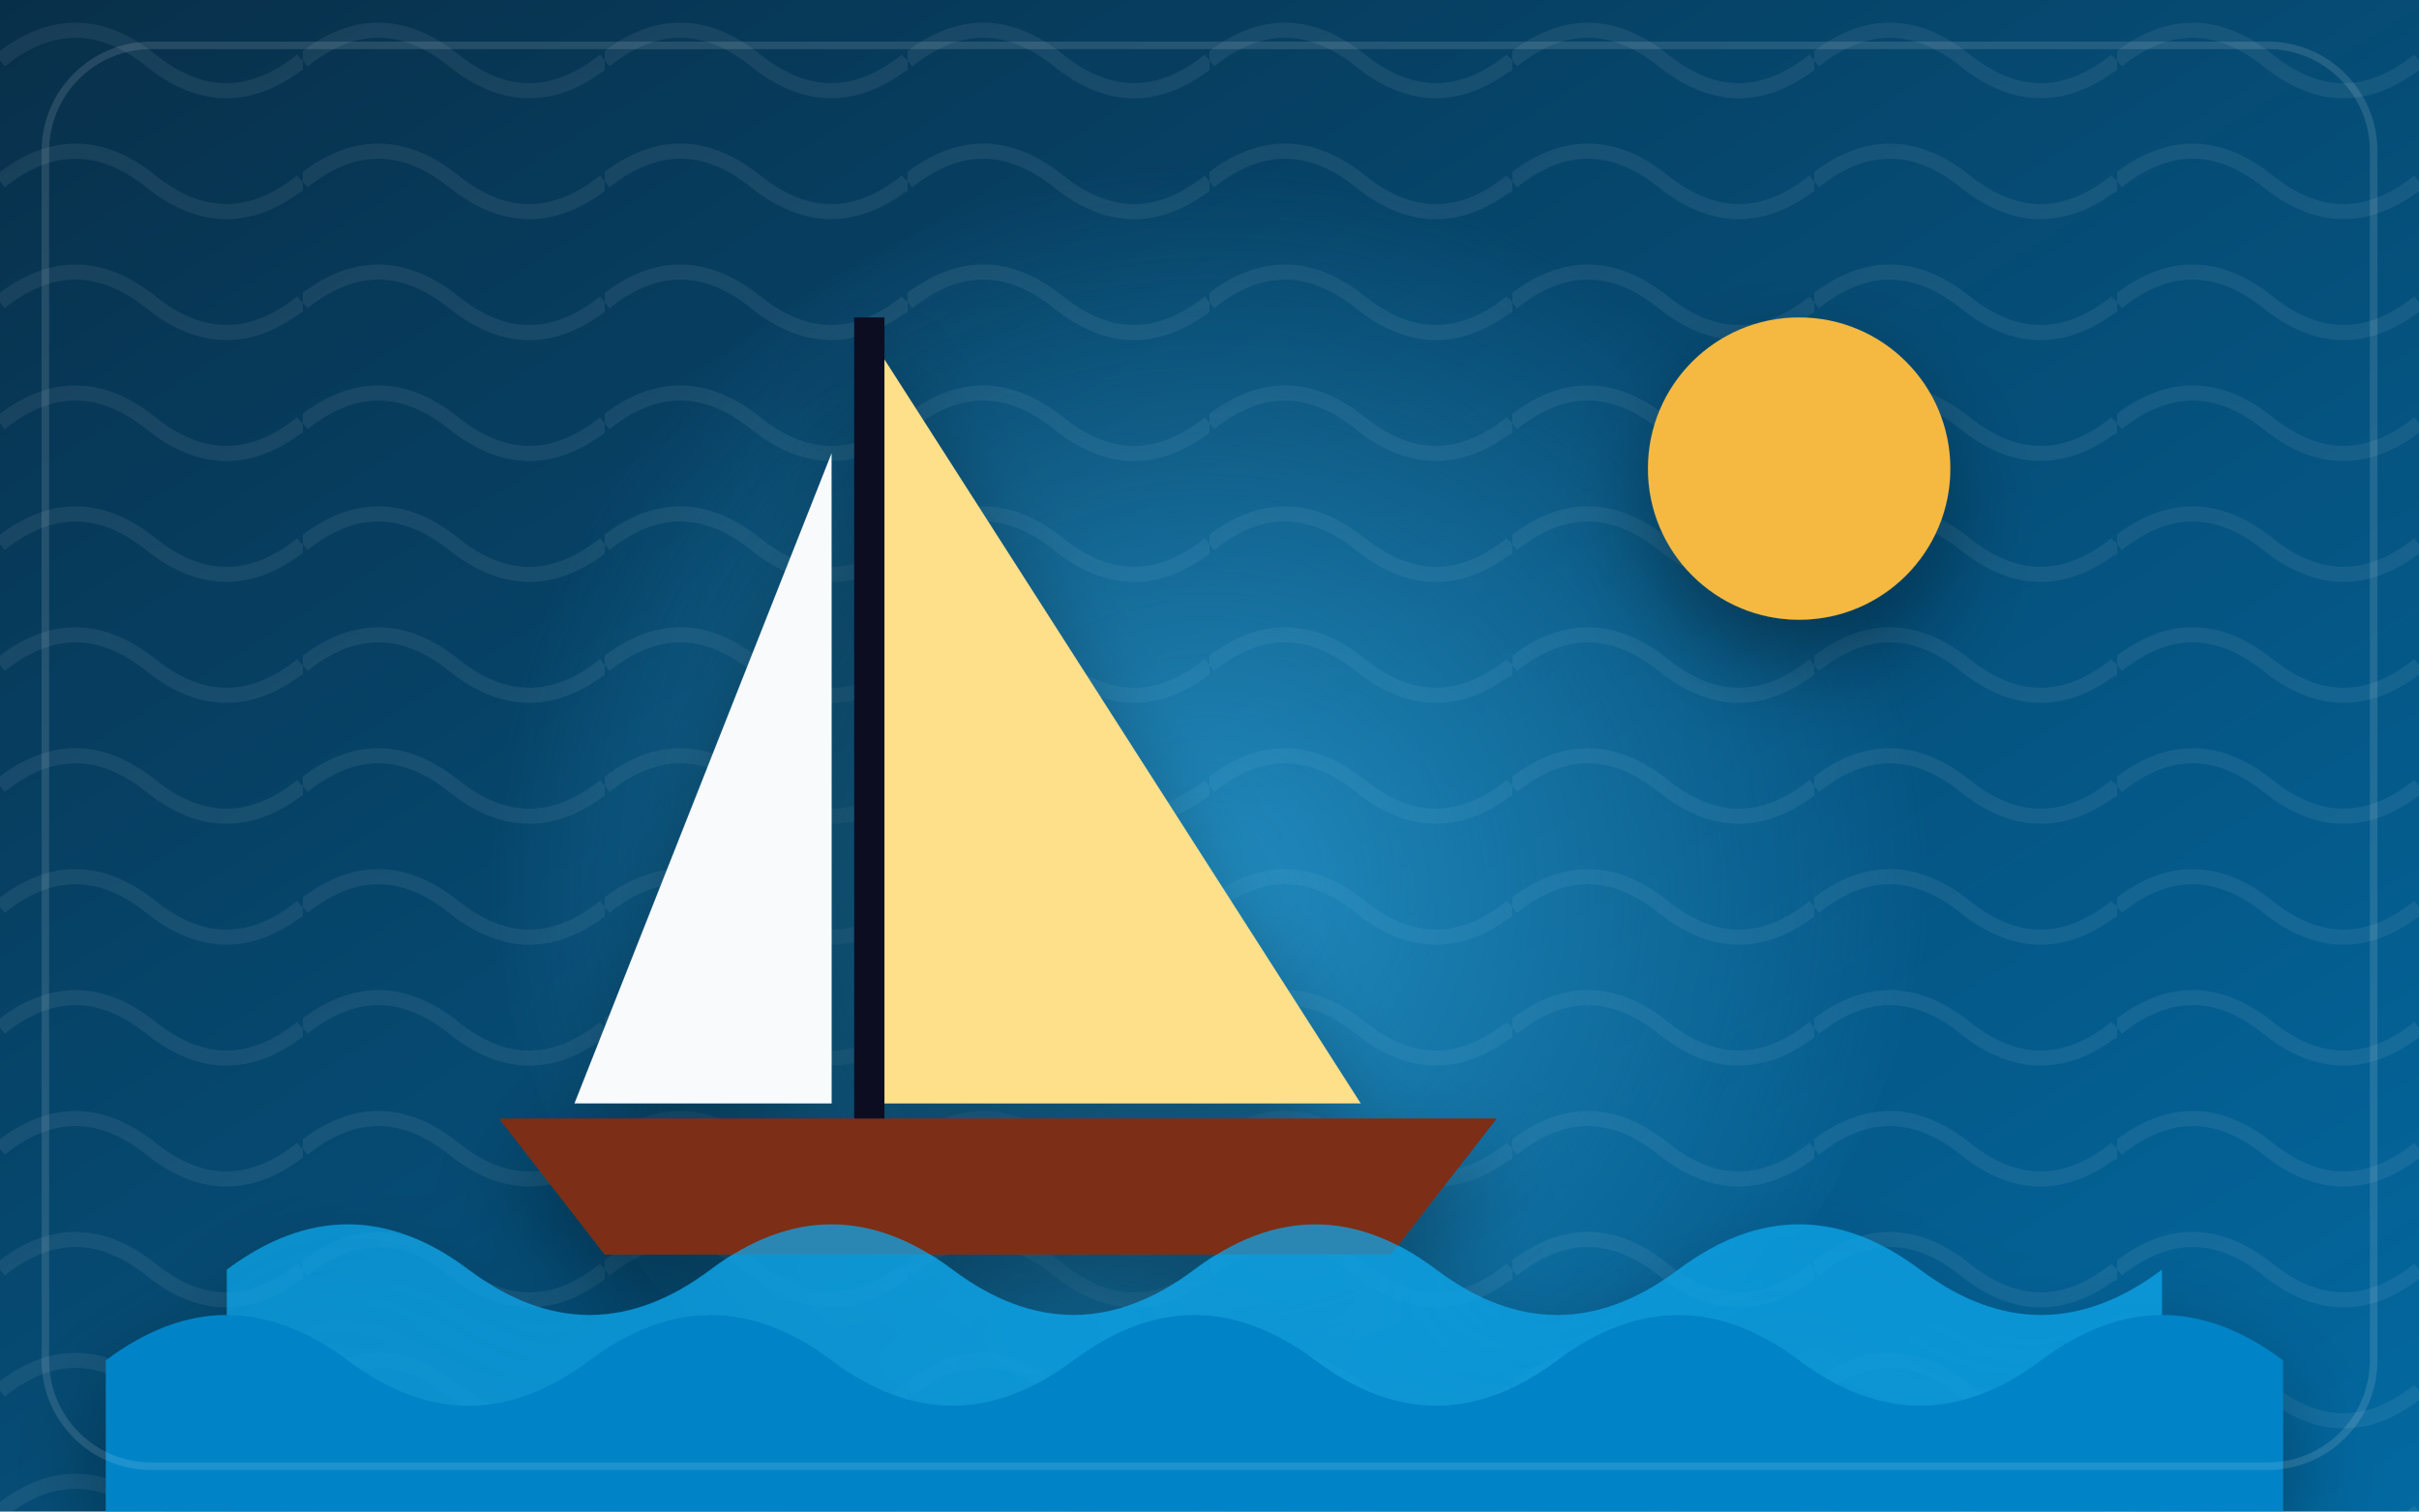
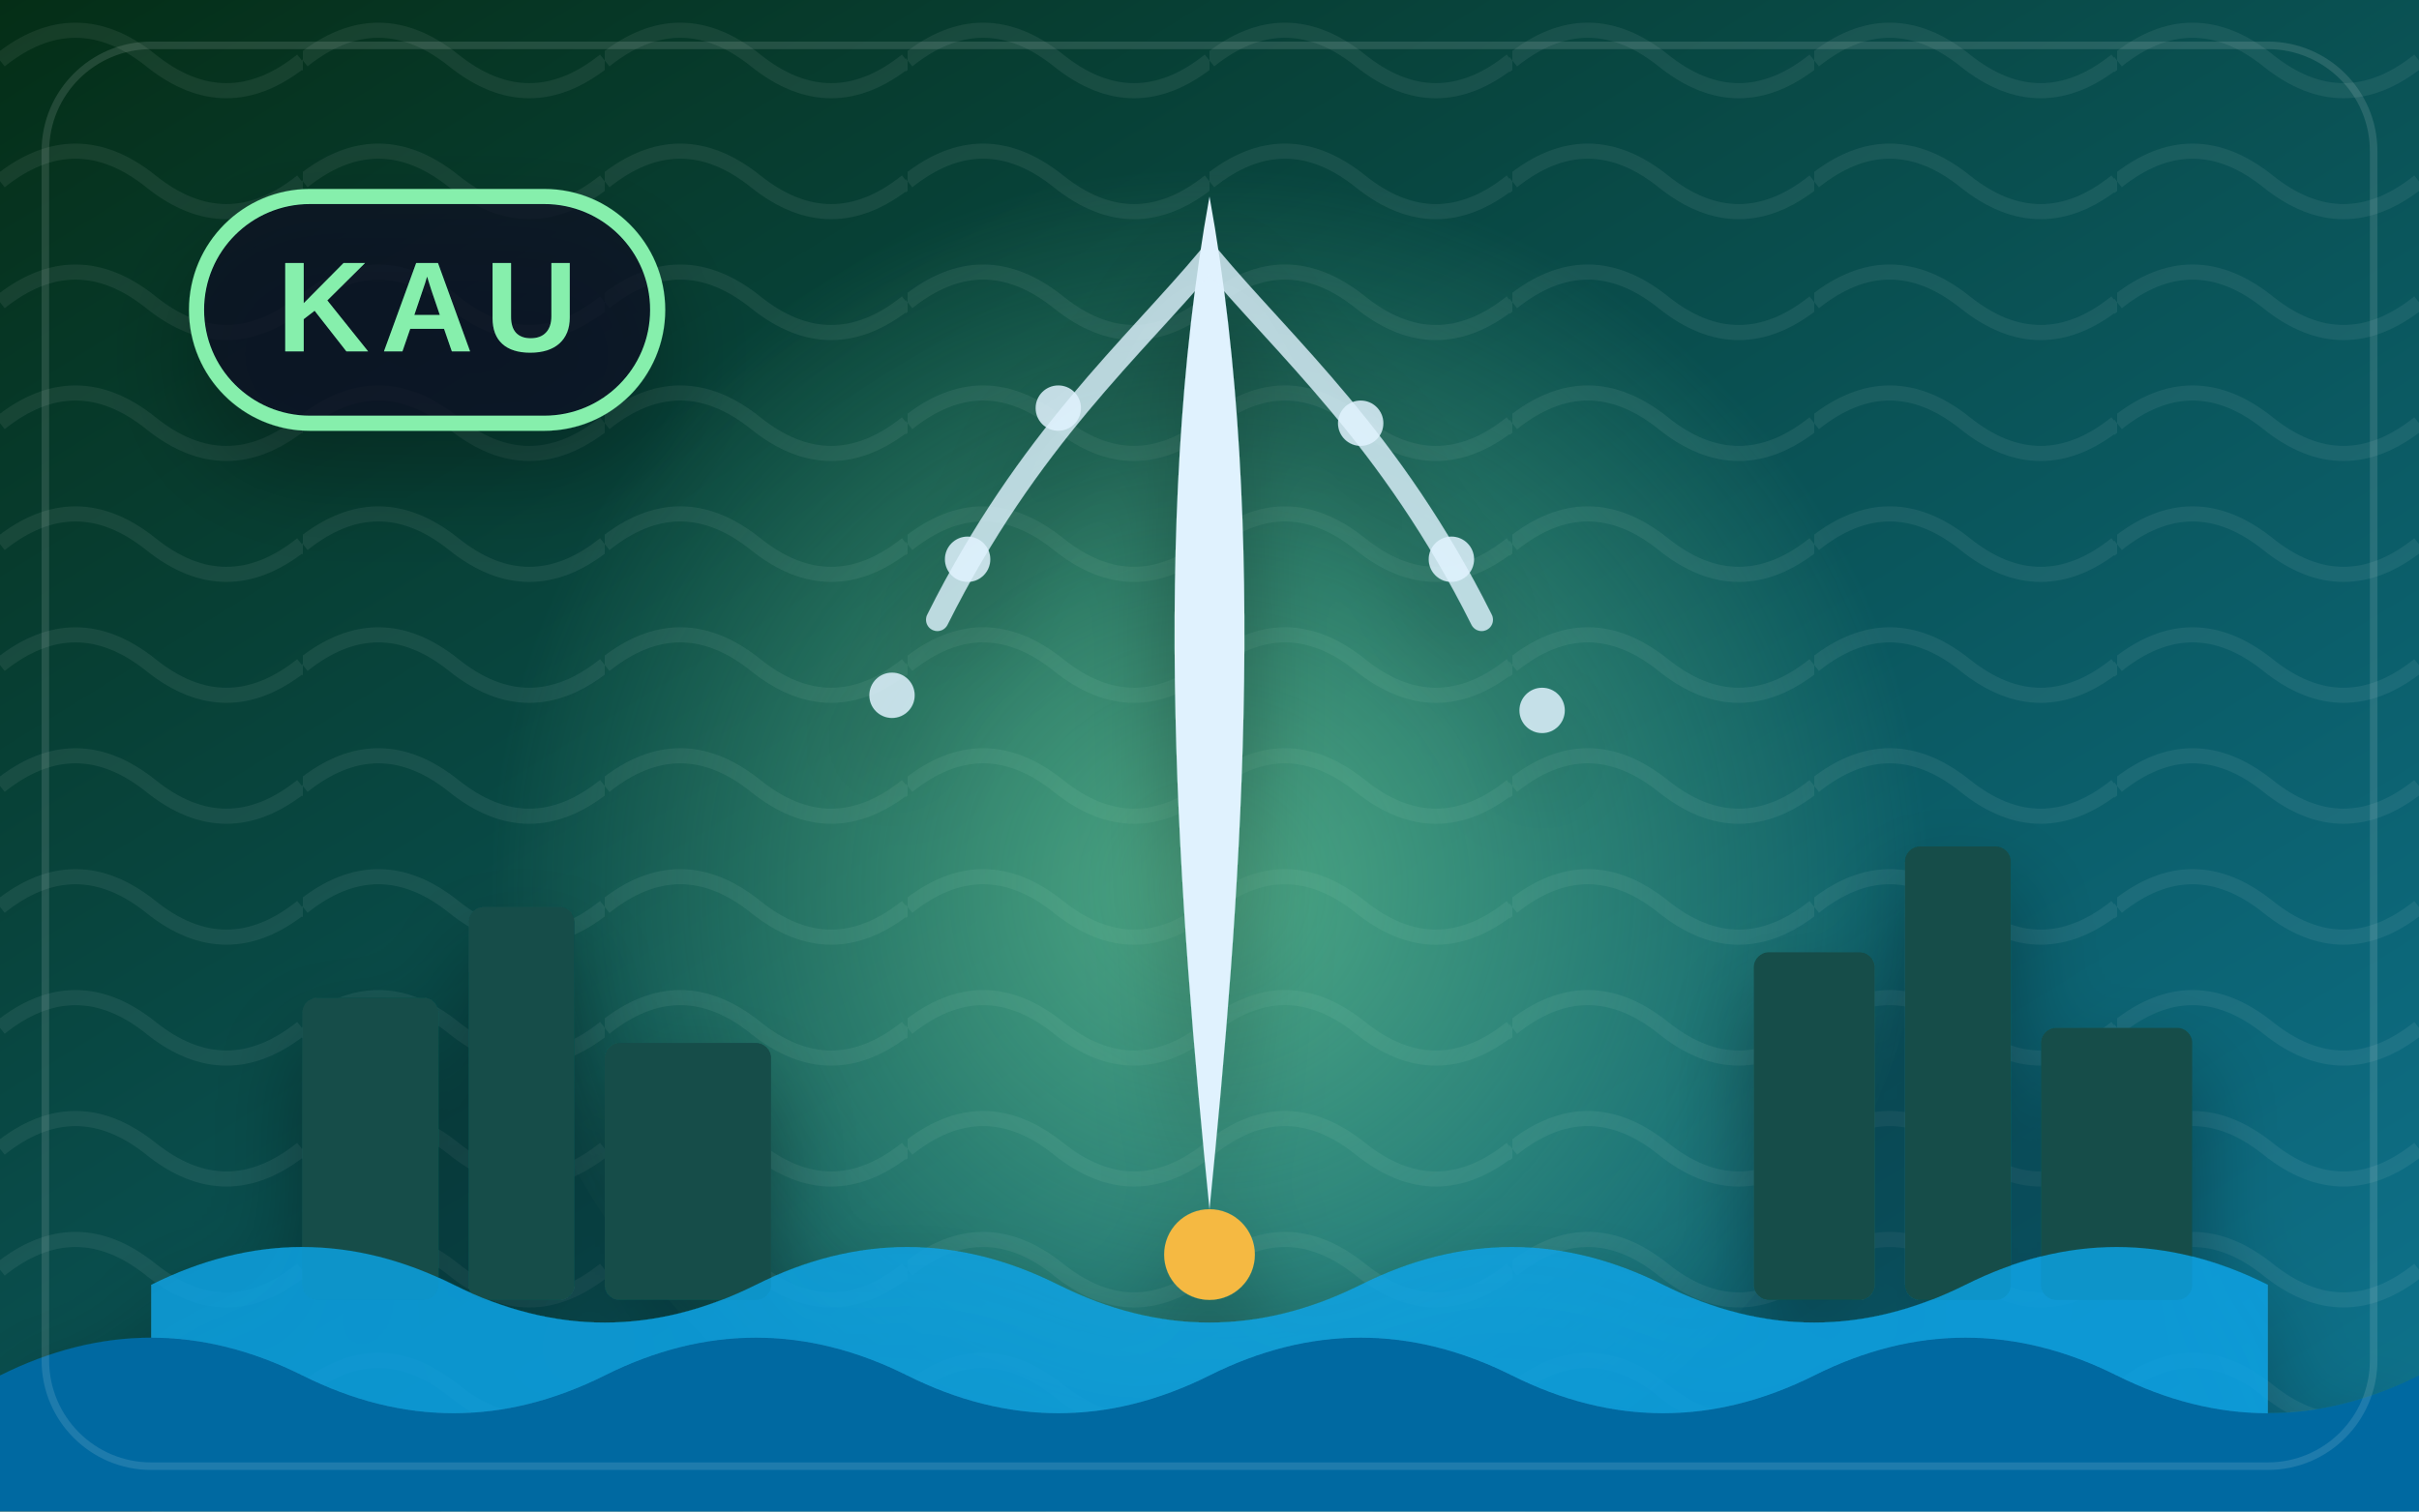
<svg xmlns="http://www.w3.org/2000/svg" viewBox="0 0 320 200" preserveAspectRatio="xMidYMid slice">
  <defs>
    <linearGradient id="ge" x1="0" y1="0" x2="1" y2="1">
-       <stop offset="0" stop-color="#082f49" />
-       <stop offset="1" stop-color="#0369a1" />
+       <stop offset="0" stop-color="#052e16" />
+       <stop offset="1" stop-color="#0e7490" />
    </linearGradient>
    <radialGradient id="re" cx=".5" cy=".55" r=".5">
-       <stop offset="0" stop-color="#38bdf8" stop-opacity=".55" />
-       <stop offset="1" stop-color="#38bdf8" stop-opacity="0" />
+       <stop offset="0" stop-color="#86efac" stop-opacity=".55" />
+       <stop offset="1" stop-color="#86efac" stop-opacity="0" />
    </radialGradient>
    <filter id="se" x="-20%" y="-20%" width="140%" height="140%">
      <feDropShadow dx="0" dy="6" stdDeviation="6" flood-color="#000" flood-opacity=".35" />
    </filter>
    <pattern id="pe" width="40" height="16" patternUnits="userSpaceOnUse">
      <path d="M0 8q10-8 20 0t20 0" fill="none" stroke="#fff" stroke-opacity=".07" stroke-width="2" />
    </pattern>
  </defs>
  <rect width="320" height="200" fill="url(#ge)" />
  <rect width="320" height="200" fill="url(#pe)" />
  <circle cx="160" cy="108" r="96" fill="url(#re)" />
  <g filter="url(#se)">
-     <path d="M110 60 v86 h-34 z" fill="#F8FAFC" />
-     <path d="M116 46 v100 h64 z" fill="#FFE08A" />
-     <rect x="113" y="42" width="4" height="108" fill="#0A0F24" />
-     <path d="M66 148 h132 l-14 18 h-104 z" fill="#7c2d12" />
-     <circle cx="238" cy="62" r="20" fill="#F5B942" />
-     <path d="M30 168 q16-12 32 0 t32 0 t32 0 t32 0 t32 0 t32 0 t32 0 t32 0 V200 H30 z" fill="#0ea5e9" opacity=".75" />
-     <path d="M14 180 q16-12 32 0 t32 0 t32 0 t32 0 t32 0 t32 0 t32 0 t32 0 t32 0 V200 H14 z" fill="#0284c7" />
+     <path d="M160 160 C156 120 152 70 160 26 C168 70 164 120 160 160 Z" fill="#e0f2fe" />
+     <path d="M160 34 C150 46 136 58 124 82 M160 34 C170 46 184 58 196 82" fill="none" stroke="#e0f2fe" stroke-width="3" stroke-linecap="round" opacity=".8" />
+     <circle cx="118" cy="92" r="3" fill="#e0f2fe" opacity=".85" />
+     <circle cx="128" cy="74" r="3" fill="#e0f2fe" opacity=".85" />
+     <circle cx="192" cy="74" r="3" fill="#e0f2fe" opacity=".85" />
+     <circle cx="204" cy="94" r="3" fill="#e0f2fe" opacity=".85" />
+     <circle cx="140" cy="54" r="3" fill="#e0f2fe" opacity=".85" />
+     <circle cx="180" cy="56" r="3" fill="#e0f2fe" opacity=".85" />
+     <rect x="40" y="132" width="18" height="40" rx="2" fill="#134e4a" />
+     <rect x="62" y="120" width="14" height="52" rx="2" fill="#134e4a" />
+     <rect x="80" y="138" width="22" height="34" rx="2" fill="#134e4a" />
+     <rect x="232" y="126" width="16" height="46" rx="2" fill="#134e4a" />
+     <rect x="252" y="112" width="14" height="60" rx="2" fill="#134e4a" />
+     <rect x="270" y="136" width="20" height="36" rx="2" fill="#134e4a" />
+     <path d="M20 170 q20-10 40 0 t40 0 t40 0 t40 0 t40 0 t40 0 t40 0 V200 H20 z" fill="#0ea5e9" opacity=".8" />
+     <path d="M0 182 q20-10 40 0 t40 0 t40 0 t40 0 t40 0 t40 0 t40 0 t40 0 V200 H0 z" fill="#0369a1" />
+     <circle cx="160" cy="166" r="6" fill="#F5B942" />
+     <g transform="translate(26 26)">
+       <rect width="61" height="30" rx="15" fill="#0A0F24" fill-opacity=".72" stroke="#86efac" stroke-width="2" />
+       <text x="30.5" y="20.5" text-anchor="middle" font-family="Arial, Helvetica, sans-serif" font-weight="700" font-size="17" letter-spacing="1.5" fill="#86efac">KAU</text>
+     </g>
  </g>
  <rect x="6" y="6" width="308" height="188" rx="14" fill="none" stroke="#fff" stroke-opacity=".12" />
</svg>
